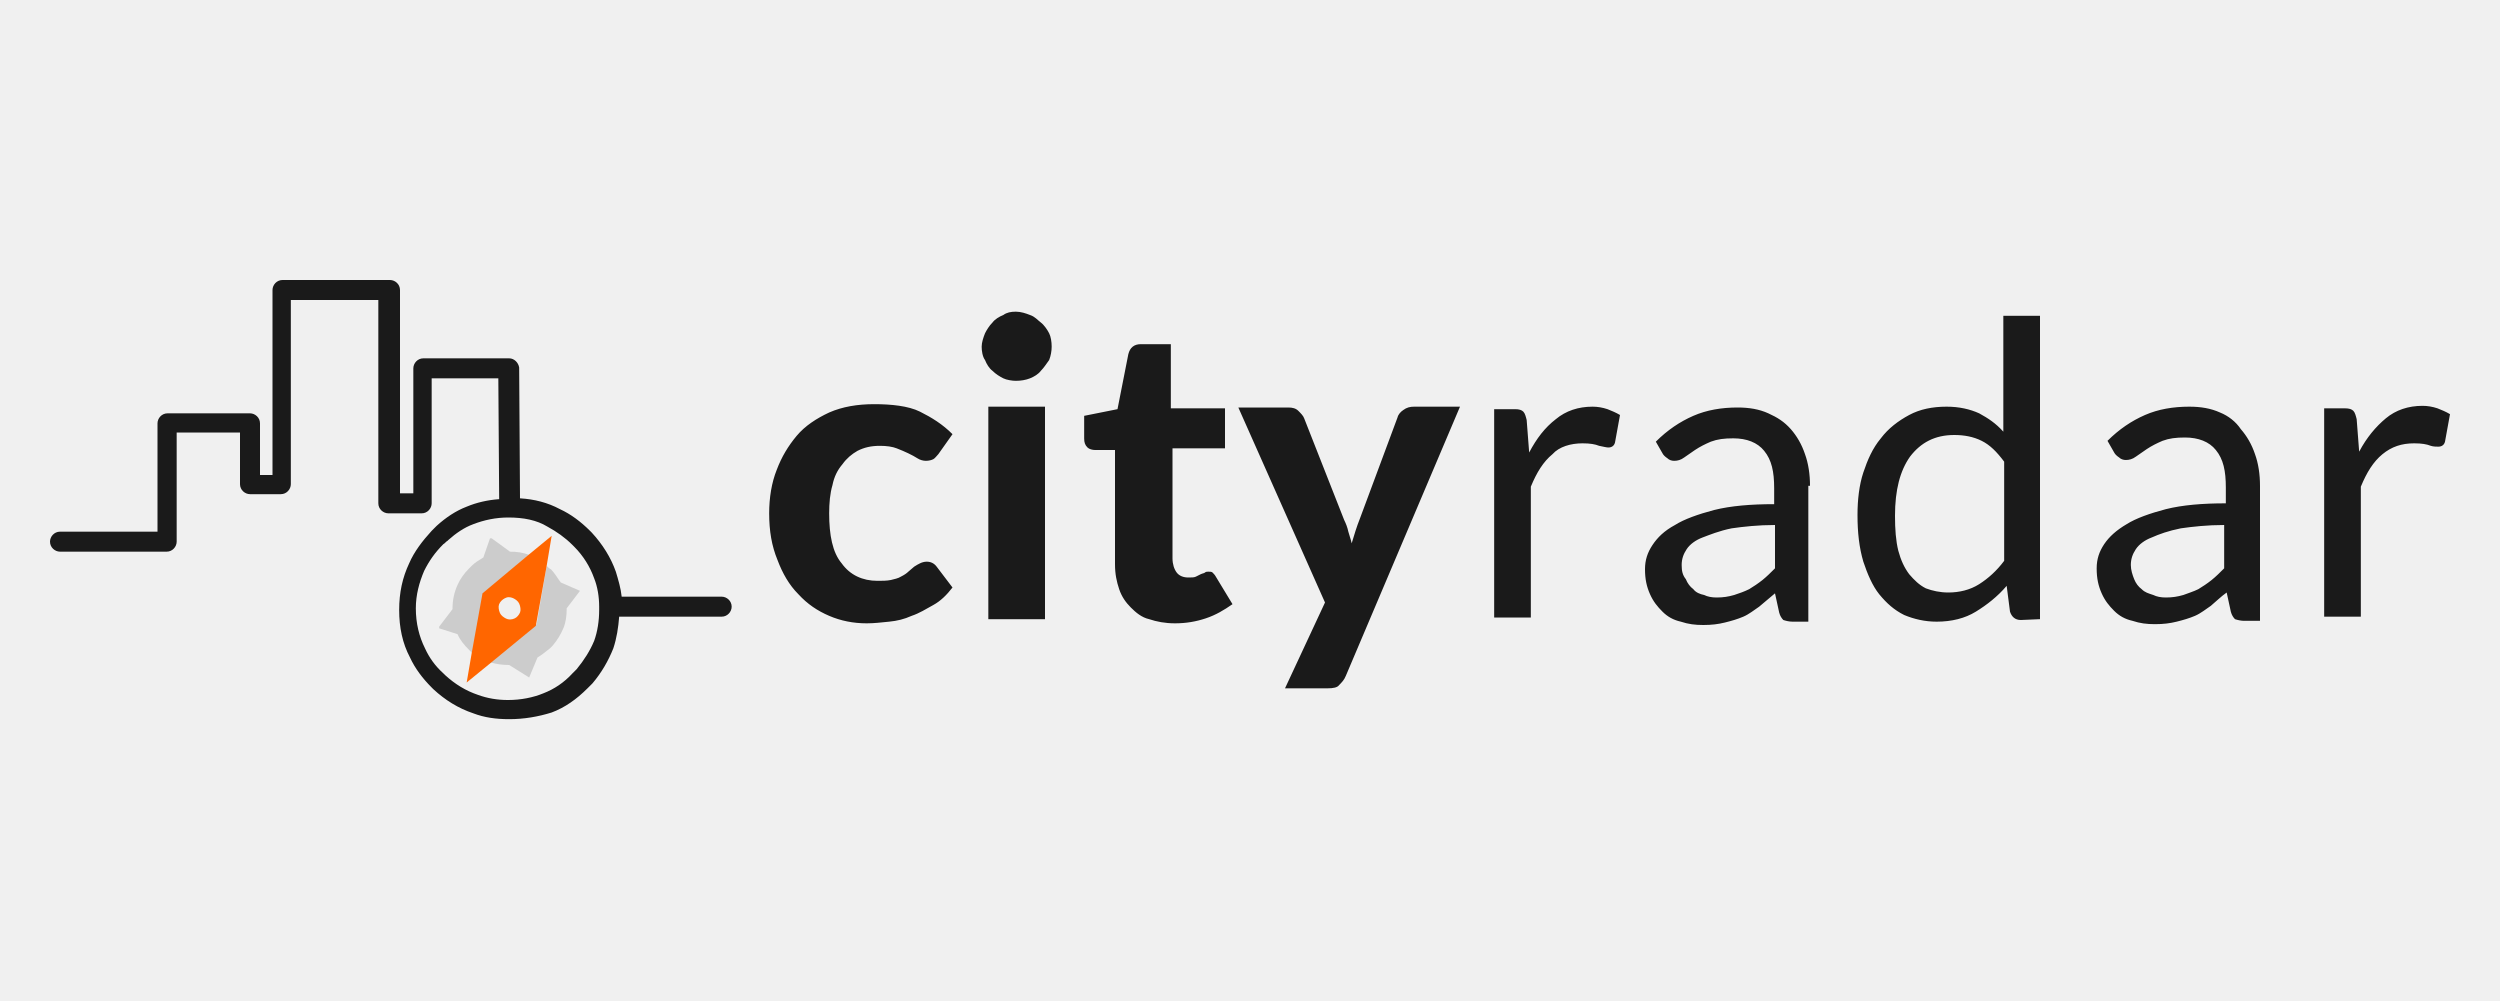
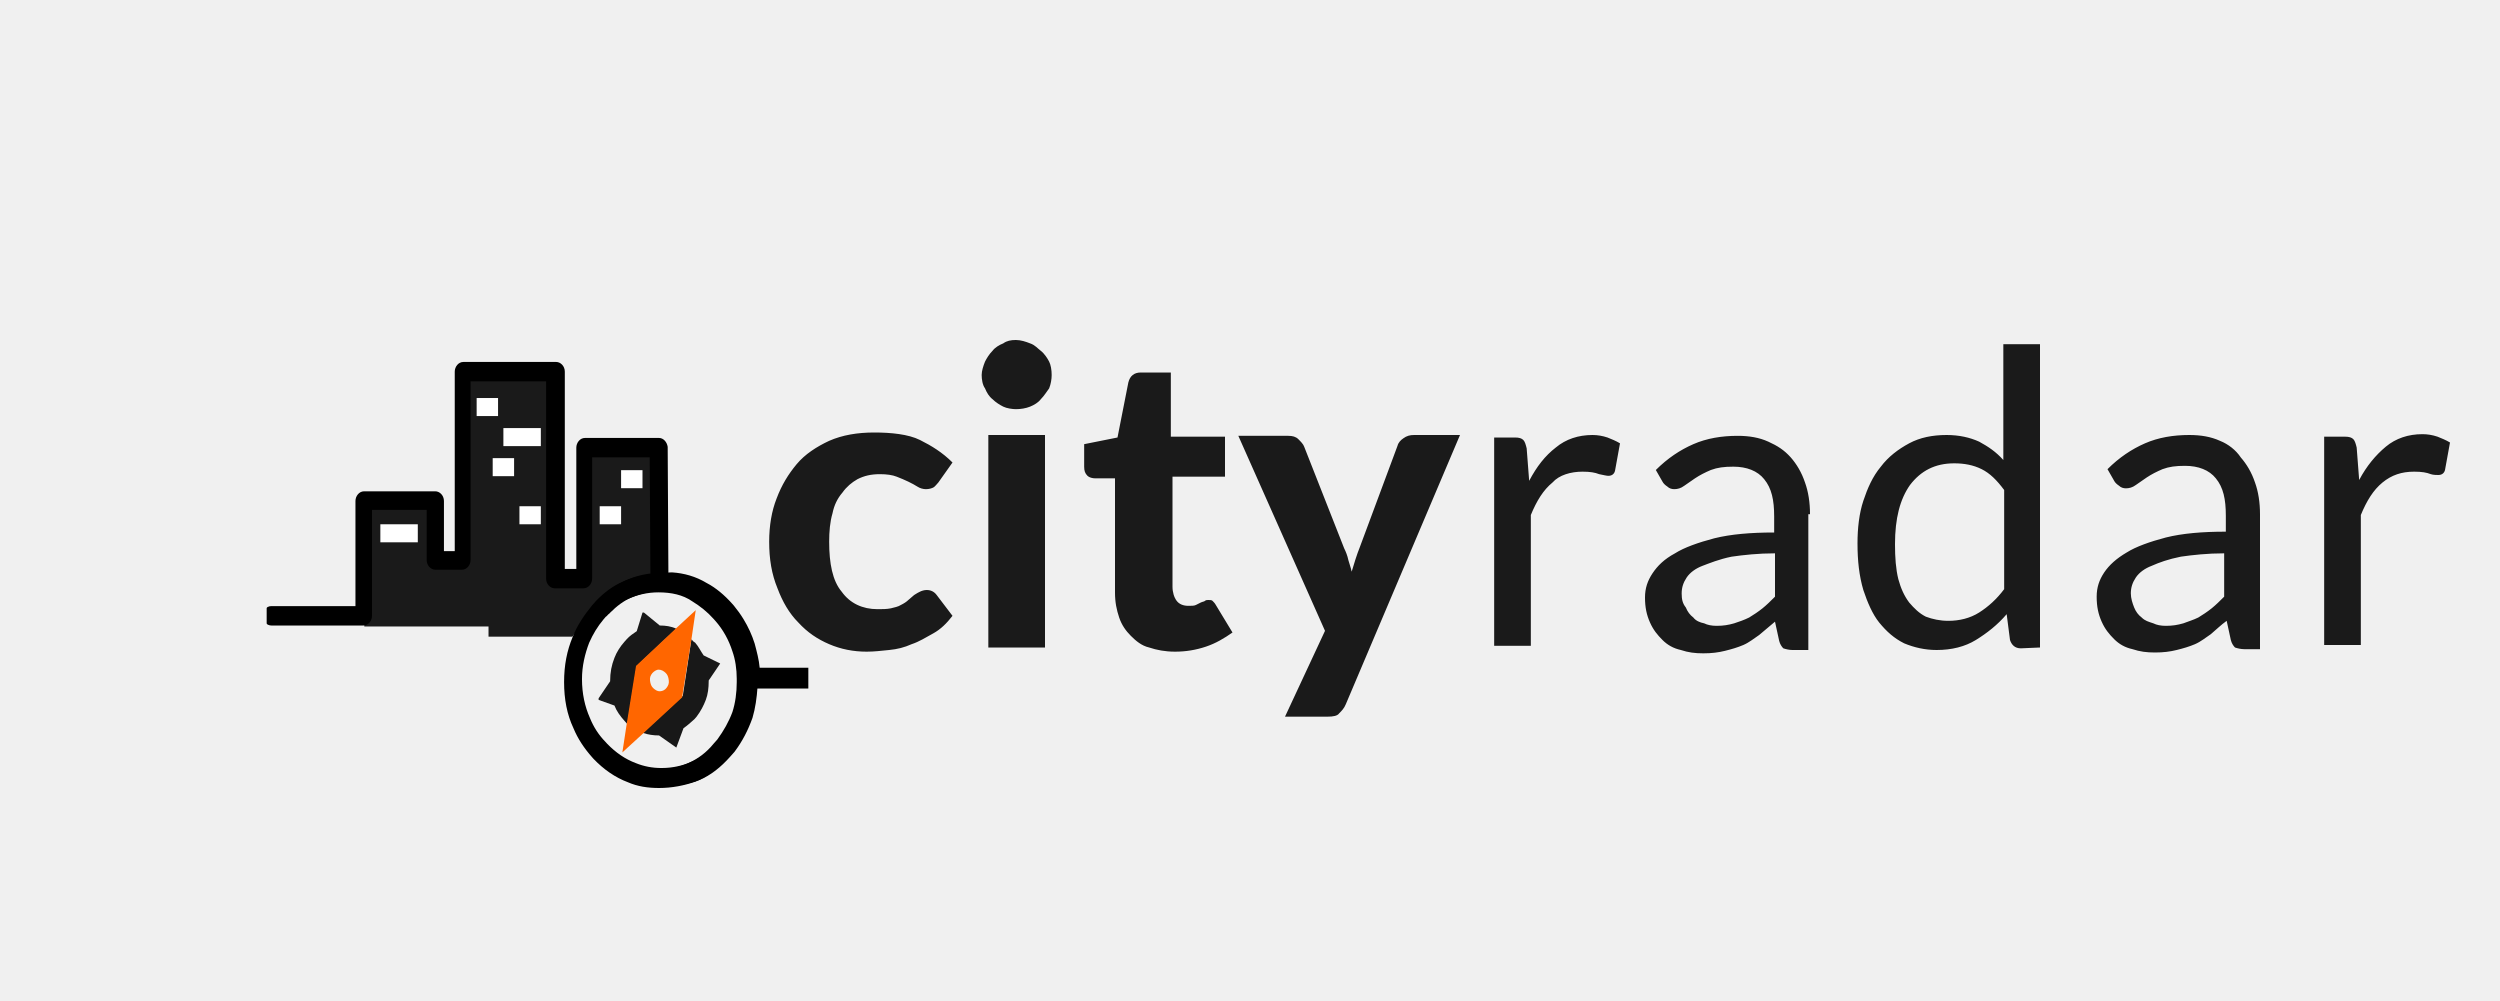
- <svg xmlns="http://www.w3.org/2000/svg" version="1.1" id="Layer_1" x="0px" y="0px" viewBox="0 0 300 120" style="enable-background:new 0 0 300 120;" xml:space="preserve">
-   <style type="text/css">
- 	.st0{fill:#1A1A1A;}
- 	.st1{opacity:0.15;}
- 	.st2{fill:#FF6600;}
- </style>
-   <g>
-     <path class="st0" d="M104.9,48.5c-2,0-3.8,0.3-5.4,1c-1.5,0.7-2.9,1.6-3.9,2.8s-1.8,2.5-2.4,4.1c-0.6,1.5-0.9,3.3-0.9,5.2   c0,2.1,0.3,3.9,1,5.6c0.6,1.6,1.4,3,2.5,4.1c1.1,1.2,2.3,2,3.7,2.6c1.4,0.6,2.9,0.9,4.5,0.9c0.9,0,1.7-0.1,2.7-0.2s1.8-0.3,2.7-0.7   c0.9-0.3,1.7-0.8,2.6-1.3s1.6-1.2,2.3-2.1l-1.9-2.5c-0.3-0.4-0.7-0.6-1.2-0.6c-0.3,0-0.6,0.1-0.8,0.2c-0.2,0.1-0.4,0.2-0.7,0.4   c-0.2,0.2-0.5,0.4-0.7,0.6c-0.2,0.2-0.5,0.4-0.9,0.6c-0.3,0.2-0.8,0.3-1.2,0.4c-0.5,0.1-1,0.1-1.6,0.1c-1.8,0-3.3-0.7-4.3-2.1   c-1.1-1.3-1.5-3.4-1.5-6c0-1.2,0.1-2.4,0.4-3.4c0.2-1,0.6-1.8,1.2-2.5c0.5-0.7,1.1-1.2,1.8-1.6c0.8-0.4,1.6-0.6,2.7-0.6   c0.8,0,1.5,0.1,2,0.3c0.5,0.2,1,0.4,1.4,0.6c0.4,0.2,0.8,0.4,1.1,0.6c0.3,0.2,0.7,0.3,1,0.3c0.4,0,0.7-0.1,0.9-0.2   c0.2-0.1,0.4-0.4,0.6-0.6l1.7-2.4c-1.2-1.2-2.5-2-3.9-2.7S106.9,48.5,104.9,48.5 M125.4,48.8h-6.8v25.5h6.8V48.8 M123.6,37.8   c-0.5-0.2-1.1-0.4-1.7-0.4c-0.6,0-1.1,0.1-1.5,0.4c-0.5,0.2-1,0.5-1.3,0.9c-0.4,0.4-0.7,0.9-0.9,1.3c-0.2,0.5-0.4,1.1-0.4,1.6   s0.1,1.2,0.4,1.6c0.2,0.5,0.5,1,0.9,1.3c0.4,0.4,0.9,0.7,1.3,0.9s1.1,0.3,1.5,0.3c0.6,0,1.2-0.1,1.7-0.3c0.5-0.2,1-0.5,1.3-0.9   c0.4-0.4,0.7-0.9,1-1.3c0.2-0.5,0.3-1.1,0.3-1.6c0-0.6-0.1-1.2-0.3-1.6s-0.6-1-1-1.3S124.2,38,123.6,37.8 M147,53.8v-4.8h-6.5v-7.7   h-3.6c-0.8,0-1.3,0.4-1.5,1.2l-1.3,6.6l-4,0.8v2.7c0,0.5,0.1,0.8,0.4,1.1c0.2,0.2,0.6,0.3,0.9,0.3h2.4v13.7c0,1.2,0.2,2.1,0.5,3   c0.3,0.9,0.8,1.6,1.4,2.2c0.6,0.6,1.3,1.2,2.2,1.4c0.9,0.3,1.9,0.5,3.1,0.5c1.3,0,2.5-0.2,3.7-0.6c1.2-0.4,2.2-1,3.2-1.7l-2-3.3   c-0.1-0.2-0.3-0.4-0.4-0.5s-0.3-0.1-0.5-0.1c-0.1,0-0.3,0-0.4,0.1c-0.1,0.1-0.3,0.1-0.5,0.2s-0.4,0.2-0.6,0.3   c-0.2,0.1-0.5,0.1-0.9,0.1c-0.6,0-1.1-0.2-1.4-0.6c-0.3-0.4-0.5-1-0.5-1.7V53.8H147 M168.4,49.2c-0.3,0.2-0.6,0.5-0.7,0.9   l-4.5,12.1c-0.4,1-0.7,2-1,3c-0.1-0.5-0.3-1-0.4-1.4c-0.1-0.5-0.3-1-0.5-1.4l-4.8-12.2c-0.1-0.3-0.4-0.6-0.7-0.9   c-0.3-0.3-0.7-0.4-1.2-0.4h-6L159,72.3l-4.8,10.3h5.1c0.7,0,1.2-0.1,1.4-0.4c0.3-0.3,0.6-0.6,0.8-1.1l13.7-32.3h-5.5   C169.2,48.8,168.8,48.9,168.4,49.2 M189.9,53.2c0.9,0,1.5,0.1,2,0.3c0.5,0.1,0.9,0.2,1.1,0.2c0.4,0,0.7-0.2,0.8-0.6l0.6-3.3   c-0.5-0.3-1-0.5-1.5-0.7c-0.6-0.2-1.2-0.3-1.8-0.3c-1.7,0-3.2,0.5-4.4,1.5c-1.3,1-2.3,2.3-3.2,4l-0.3-3.9c-0.1-0.4-0.2-0.8-0.4-1   s-0.5-0.3-1-0.3h-2.5v25h4.4V58.4c0.7-1.7,1.5-3,2.6-3.9C187.1,53.6,188.5,53.2,189.9,53.2 M217.2,58.3c0-1.4-0.2-2.7-0.6-3.8   c-0.4-1.2-1-2.2-1.7-3c-0.8-0.9-1.6-1.4-2.7-1.9s-2.3-0.7-3.7-0.7c-1.9,0-3.7,0.3-5.3,1c-1.6,0.7-3.1,1.7-4.5,3.1l0.8,1.4   c0.1,0.2,0.3,0.4,0.6,0.6c0.2,0.2,0.5,0.3,0.8,0.3c0.4,0,0.8-0.1,1.2-0.4c0.4-0.3,0.9-0.6,1.3-0.9c0.6-0.4,1.2-0.7,1.9-1   c0.8-0.3,1.6-0.4,2.7-0.4c1.6,0,2.9,0.5,3.7,1.5c0.9,1.1,1.2,2.5,1.2,4.5v1.9c-2.8,0-5.2,0.2-7.2,0.7c-1.9,0.5-3.6,1.1-4.7,1.8   c-1.3,0.7-2.1,1.5-2.7,2.4c-0.6,0.9-0.9,1.8-0.9,2.9c0,1.2,0.2,2.1,0.6,3c0.4,0.9,0.9,1.5,1.5,2.1c0.6,0.6,1.3,1,2.2,1.2   c0.9,0.3,1.7,0.4,2.7,0.4s1.8-0.1,2.6-0.3c0.8-0.2,1.5-0.4,2.2-0.7c0.7-0.3,1.3-0.8,1.9-1.2c0.6-0.5,1.3-1.1,1.9-1.6l0.5,2.3   c0.1,0.4,0.3,0.7,0.5,0.9c0.3,0.1,0.7,0.2,1.1,0.2h1.9V58.3 M201.8,67.8c0-0.7,0.2-1.3,0.6-1.9s1.1-1.1,1.9-1.4s2-0.8,3.5-1.1   c1.4-0.2,3.2-0.4,5.2-0.4v5.2c-0.5,0.5-1,1-1.5,1.4c-0.5,0.4-1.1,0.8-1.6,1.1c-0.6,0.3-1.2,0.5-1.8,0.7c-0.7,0.2-1.3,0.3-2.1,0.3   c-0.6,0-1.1-0.1-1.5-0.3c-0.5-0.1-1-0.3-1.3-0.7c-0.4-0.3-0.7-0.7-0.9-1.2C201.9,69,201.8,68.5,201.8,67.8 M244.8,74.3V37.9h-4.4   v13.9c-0.9-1-1.8-1.6-2.9-2.2c-1.1-0.5-2.4-0.8-3.9-0.8c-1.7,0-3.2,0.3-4.5,1c-1.3,0.7-2.5,1.6-3.4,2.8c-1,1.2-1.6,2.6-2.1,4.1   c-0.5,1.5-0.7,3.3-0.7,5.1c0,2.1,0.2,3.9,0.7,5.6c0.5,1.5,1.1,2.9,1.9,3.9c0.9,1.1,1.8,1.9,3,2.5c1.2,0.5,2.5,0.8,3.9,0.8   c1.8,0,3.4-0.4,4.7-1.2c1.3-0.8,2.6-1.8,3.7-3.1l0.4,3.1c0.2,0.6,0.6,1,1.3,1L244.8,74.3 M234.5,52.2c1.2,0,2.3,0.2,3.3,0.7   s1.8,1.3,2.7,2.5v11.9c-0.9,1.2-1.9,2.1-3,2.8s-2.4,1-3.7,1c-1,0-1.9-0.2-2.7-0.5c-0.8-0.4-1.4-1-2-1.7c-0.6-0.8-1-1.7-1.3-2.8   c-0.3-1.2-0.4-2.6-0.4-4.2c0-3.1,0.6-5.4,1.8-7.1C230.5,53.1,232.2,52.2,234.5,52.2 M266.4,49.5c-1.1-0.5-2.3-0.7-3.7-0.7   c-1.9,0-3.7,0.3-5.3,1c-1.6,0.7-3.1,1.7-4.5,3.1l0.8,1.4c0.1,0.2,0.3,0.4,0.6,0.6c0.2,0.2,0.5,0.3,0.8,0.3c0.4,0,0.8-0.1,1.2-0.4   c0.4-0.3,0.9-0.6,1.3-0.9c0.6-0.4,1.2-0.7,1.9-1c0.8-0.3,1.6-0.4,2.7-0.4c1.6,0,2.9,0.5,3.7,1.5c0.9,1.1,1.2,2.5,1.2,4.5v1.9   c-2.8,0-5.2,0.2-7.2,0.7c-1.9,0.5-3.6,1.1-4.7,1.8c-1.2,0.7-2.1,1.5-2.7,2.4c-0.6,0.9-0.9,1.8-0.9,2.9c0,1.2,0.2,2.1,0.6,3   c0.4,0.9,0.9,1.5,1.5,2.1c0.6,0.6,1.3,1,2.2,1.2c0.9,0.3,1.7,0.4,2.7,0.4c1,0,1.8-0.1,2.6-0.3c0.8-0.2,1.5-0.4,2.2-0.7   c0.7-0.3,1.3-0.8,1.9-1.2c0.6-0.5,1.2-1.1,1.9-1.6l0.5,2.3c0.1,0.4,0.3,0.7,0.5,0.9c0.3,0.1,0.7,0.2,1.1,0.2h1.9V58.3   c0-1.4-0.2-2.7-0.6-3.8c-0.4-1.2-1-2.2-1.7-3C268.3,50.6,267.4,49.9,266.4,49.5 M257,70.7c-0.4-0.3-0.7-0.7-0.9-1.2   c-0.2-0.5-0.4-1.1-0.4-1.7c0-0.7,0.2-1.3,0.6-1.9c0.4-0.6,1.1-1.1,1.9-1.4c0.9-0.4,2-0.8,3.5-1.1c1.4-0.2,3.2-0.4,5.2-0.4v5.2   c-0.5,0.5-1,1-1.5,1.4c-0.5,0.4-1.1,0.8-1.6,1.1c-0.6,0.3-1.3,0.5-1.8,0.7c-0.7,0.2-1.3,0.3-2.1,0.3c-0.6,0-1.1-0.1-1.5-0.3   C257.8,71.2,257.4,71.1,257,70.7 M292.6,53.6c0.4,0,0.7-0.2,0.8-0.6l0.6-3.3c-0.5-0.3-1-0.5-1.5-0.7c-0.6-0.2-1.2-0.3-1.8-0.3   c-1.7,0-3.2,0.5-4.4,1.5c-1.2,1-2.3,2.3-3.2,4l-0.3-3.9c-0.1-0.4-0.2-0.8-0.4-1c-0.2-0.2-0.5-0.3-1-0.3h-2.5v25h4.4V58.4   c0.7-1.7,1.5-3,2.6-3.9c1.1-0.9,2.3-1.3,3.8-1.3c0.9,0,1.5,0.1,2,0.3C292,53.6,292.4,53.6,292.6,53.6z" />
-     <g>
-       <path class="st1" d="M58.8,64.6L58.8,64.6L58,66.9c-0.5,0.3-1,0.6-1.4,1c-0.1,0.1-0.2,0.2-0.3,0.3c-0.6,0.6-1.1,1.3-1.4,2    c-0.4,0.9-0.6,1.8-0.6,2.9v0l-1.6,2.1c0,0.1,0,0.1,0,0.2h0l2.2,0.7c0.3,0.7,0.8,1.3,1.4,1.9c0,0,0.1,0.1,0.1,0.1    c0.1,0.1,0.2,0.2,0.3,0.3l1.3-7.2l5.5-4.6c-0.7-0.3-1.5-0.4-2.3-0.4L59,64.6C59,64.6,58.9,64.6,58.8,64.6 M66.1,68.3    c-0.1,0-0.1-0.1-0.2-0.1c-0.1-0.1-0.2-0.2-0.3-0.3l-1.2,7v0l-5.6,4.6c0,0,0.1,0,0.1,0c0.7,0.2,1.4,0.3,2.2,0.3h0l2.4,1.5l0,0    l1-2.4c0.5-0.3,1-0.7,1.5-1.1c0.1-0.1,0.2-0.2,0.3-0.3c0.6-0.7,1-1.4,1.3-2.1c0.3-0.7,0.4-1.5,0.4-2.3v-0.1l1.6-2.1l-2.3-1    C66.9,69.4,66.6,68.8,66.1,68.3z" />
-       <path class="st2" d="M65.6,67.9l0.6-3.6l-2.8,2.3l-5.5,4.6l-1.3,7.2l-0.6,3.5l2.7-2.2l5.6-4.6v0L65.6,67.9 M60.8,71.7    c0.3-0.1,0.7,0,1,0.2c0.3,0.2,0.5,0.4,0.6,0.8c0.1,0.4,0.1,0.7-0.1,1c-0.2,0.3-0.4,0.5-0.8,0.6c-0.4,0.1-0.7,0-1-0.2    c-0.3-0.2-0.5-0.4-0.6-0.8c-0.1-0.4-0.1-0.7,0.1-1C60.2,72,60.5,71.8,60.8,71.7z" />
-       <g>
-         <g id="Symbol_2_0_Layer0_1_1_STROKES">
-           <path class="st0" d="M61.1,86.3L61.1,86.3c-1.6,0-3-0.2-4.3-0.7c-1.8-0.6-3.4-1.6-4.8-2.9l-0.2-0.2c-1.1-1.1-2-2.3-2.6-3.6      c-0.9-1.7-1.3-3.6-1.3-5.7c0-2.1,0.4-3.9,1.2-5.6c0.6-1.4,1.6-2.7,2.7-3.9c0.2-0.2,0.4-0.4,0.6-0.6c1.1-1,2.3-1.8,3.6-2.3      c1.2-0.5,2.5-0.8,3.9-0.9l-0.1-14.5h-8v15c0,0.6-0.5,1.2-1.2,1.2h-4c-0.6,0-1.2-0.5-1.2-1.2V36H34.9v22.1c0,0.6-0.5,1.2-1.2,1.2      H30c-0.6,0-1.2-0.5-1.2-1.2v-6.2h-7.6V65c0,0.6-0.5,1.2-1.2,1.2H7.2c-0.6,0-1.2-0.5-1.2-1.2c0-0.6,0.5-1.2,1.2-1.2h11.7V50.8      c0-0.6,0.5-1.2,1.2-1.2H30c0.6,0,1.2,0.5,1.2,1.2V57h1.5V34.8c0-0.6,0.5-1.2,1.2-1.2h12.9c0.6,0,1.2,0.5,1.2,1.2v24.4h1.6v-15      c0-0.6,0.5-1.2,1.2-1.2h10.3c0.6,0,1.1,0.5,1.2,1.1l0.1,15.7c1.7,0.1,3.3,0.5,4.8,1.3c1.3,0.6,2.5,1.5,3.6,2.6l0.2,0.2      c1.3,1.4,2.3,3,2.9,4.7c0.3,1,0.6,2,0.7,3h12c0.6,0,1.2,0.5,1.2,1.2c0,0.6-0.5,1.2-1.2,1.2H74.3c-0.1,1.3-0.3,2.6-0.7,3.8      c-0.6,1.5-1.4,2.9-2.5,4.2c0,0,0,0-0.1,0.1l-0.5,0.5c-1.3,1.3-2.7,2.3-4.3,2.9C64.6,86,62.9,86.3,61.1,86.3z M61,62.1      c-1.5,0-2.9,0.3-4.2,0.8c-1.1,0.4-2.1,1.1-3,1.9c0,0-0.1,0.1-0.1,0.1c-0.2,0.1-0.3,0.3-0.5,0.4c-1,1-1.7,2-2.3,3.2      c-0.6,1.4-1,2.9-1,4.5c0,1.8,0.4,3.4,1.1,4.8c0.5,1.1,1.2,2.1,2.2,3l0.2,0.2c1.2,1.1,2.5,1.9,4,2.4c1.1,0.4,2.3,0.6,3.5,0.6h0.1      c1.5,0,3-0.3,4.2-0.8c1.3-0.5,2.5-1.3,3.5-2.4l0.5-0.5c0.9-1.1,1.6-2.2,2.1-3.4c0.4-1.1,0.6-2.4,0.6-3.7v-0.4      c0-1.2-0.2-2.4-0.6-3.4c-0.5-1.4-1.3-2.7-2.4-3.8l-0.2-0.2c-0.9-0.9-1.9-1.6-3-2.2C64.4,62.4,62.8,62.1,61,62.1L61,62.1z" />
-         </g>
-       </g>
-     </g>
+ <svg xmlns="http://www.w3.org/2000/svg" width="300" height="120" viewBox="0 0 300 120" fill="none">
+   <path d="M104.9 51.9C102.9 51.9 101.1 52.2 99.5 52.9C98 53.6 96.6 54.5 95.6 55.7C94.6 56.9 93.8 58.2 93.2 59.8C92.6 61.3 92.3 63.1 92.3 65C92.3 67.1 92.6 68.9 93.3 70.6C93.9 72.2 94.7 73.6 95.8 74.7C96.9 75.9 98.1 76.7 99.5 77.3C100.9 77.9 102.4 78.2 104 78.2C104.9 78.2 105.7 78.1 106.7 78C107.7 77.9 108.5 77.7 109.4 77.3C110.3 77 111.1 76.5 112 76C112.9 75.5 113.6 74.8 114.3 73.9L112.4 71.4C112.1 71 111.7 70.8 111.2 70.8C110.9 70.8 110.6 70.9 110.4 71C110.2 71.1 110 71.2 109.7 71.4C109.5 71.6 109.2 71.8 109 72C108.8 72.2 108.5 72.4 108.1 72.6C107.8 72.8 107.3 72.9 106.9 73C106.4 73.1 105.9 73.1 105.3 73.1C103.5 73.1 102 72.4 101 71C99.9 69.7 99.5 67.6 99.5 65C99.5 63.8 99.6 62.6 99.9 61.6C100.1 60.6 100.5 59.8 101.1 59.1C101.6 58.4 102.2 57.9 102.9 57.5C103.7 57.1 104.5 56.9 105.6 56.9C106.4 56.9 107.1 57 107.6 57.2C108.1 57.4 108.6 57.6 109 57.8C109.4 58 109.8 58.2 110.1 58.4C110.4 58.6 110.8 58.7 111.1 58.7C111.5 58.7 111.8 58.6 112 58.5C112.2 58.4 112.4 58.1 112.6 57.9L114.3 55.5C113.1 54.3 111.8 53.5 110.4 52.8C109 52.1 106.9 51.9 104.9 51.9ZM125.4 52.2H118.6V77.7H125.4V52.2ZM123.6 41.2C123.1 41 122.5 40.8 121.9 40.8C121.3 40.8 120.8 40.9 120.4 41.2C119.9 41.4 119.4 41.7 119.1 42.1C118.7 42.5 118.4 43 118.2 43.4C118 43.9 117.8 44.5 117.8 45C117.8 45.5 117.9 46.2 118.2 46.6C118.4 47.1 118.7 47.6 119.1 47.9C119.5 48.3 120 48.6 120.4 48.8C120.8 49 121.5 49.1 121.9 49.1C122.5 49.1 123.1 49 123.6 48.8C124.1 48.6 124.6 48.3 124.9 47.9C125.3 47.5 125.6 47 125.9 46.6C126.1 46.1 126.2 45.5 126.2 45C126.2 44.4 126.1 43.8 125.9 43.4C125.7 43 125.3 42.4 124.9 42.1C124.5 41.8 124.2 41.4 123.6 41.2ZM147 57.2V52.4H140.5V44.7H136.9C136.1 44.7 135.6 45.1 135.4 45.9L134.1 52.5L130.1 53.3V56C130.1 56.5 130.2 56.8 130.5 57.1C130.7 57.3 131.1 57.4 131.4 57.4H133.8V71.1C133.8 72.3 134 73.2 134.3 74.1C134.6 75 135.1 75.7 135.7 76.3C136.3 76.9 137 77.5 137.9 77.7C138.8 78 139.8 78.2 141 78.2C142.3 78.2 143.5 78 144.7 77.6C145.9 77.2 146.9 76.6 147.9 75.9L145.9 72.6C145.8 72.4 145.6 72.2 145.5 72.1C145.4 72 145.2 72 145 72C144.9 72 144.7 72 144.6 72.1C144.5 72.2 144.3 72.2 144.1 72.3C143.9 72.4 143.7 72.5 143.5 72.6C143.3 72.7 143 72.7 142.6 72.7C142 72.7 141.5 72.5 141.2 72.1C140.9 71.7 140.7 71.1 140.7 70.4V57.2H147ZM168.4 52.6C168.1 52.8 167.8 53.1 167.7 53.5L163.2 65.6C162.8 66.6 162.5 67.6 162.2 68.6C162.1 68.1 161.9 67.6 161.8 67.2C161.7 66.7 161.5 66.2 161.3 65.8L156.5 53.6C156.4 53.3 156.1 53 155.8 52.7C155.5 52.4 155.1 52.3 154.6 52.3H148.6L159 75.7L154.2 86H159.3C160 86 160.5 85.9 160.7 85.6C161 85.3 161.3 85 161.5 84.5L175.2 52.2H169.7C169.2 52.2 168.8 52.3 168.4 52.6ZM189.9 56.6C190.8 56.6 191.4 56.7 191.9 56.9C192.4 57 192.8 57.1 193 57.1C193.4 57.1 193.7 56.9 193.8 56.5L194.4 53.2C193.9 52.9 193.4 52.7 192.9 52.5C192.3 52.3 191.7 52.2 191.1 52.2C189.4 52.2 187.9 52.7 186.7 53.7C185.4 54.7 184.4 56 183.5 57.7L183.2 53.8C183.1 53.4 183 53 182.8 52.8C182.6 52.6 182.3 52.5 181.8 52.5H179.3V77.5H183.7V61.8C184.4 60.1 185.2 58.8 186.3 57.9C187.1 57 188.5 56.6 189.9 56.6ZM217.2 61.7C217.2 60.3 217 59 216.6 57.9C216.2 56.7 215.6 55.7 214.9 54.9C214.1 54 213.3 53.5 212.2 53C211.1 52.5 209.9 52.3 208.5 52.3C206.6 52.3 204.8 52.6 203.2 53.3C201.6 54 200.1 55 198.7 56.4L199.5 57.8C199.6 58 199.8 58.2 200.1 58.4C200.3 58.6 200.6 58.7 200.9 58.7C201.3 58.7 201.7 58.6 202.1 58.3C202.5 58 203 57.7 203.4 57.4C204 57 204.6 56.7 205.3 56.4C206.1 56.1 206.9 56 208 56C209.6 56 210.9 56.5 211.7 57.5C212.6 58.6 212.9 60 212.9 62V63.9C210.1 63.9 207.7 64.1 205.7 64.6C203.8 65.1 202.1 65.7 201 66.4C199.7 67.1 198.9 67.9 198.3 68.8C197.7 69.7 197.4 70.6 197.4 71.7C197.4 72.9 197.6 73.8 198 74.7C198.4 75.6 198.9 76.2 199.5 76.8C200.1 77.4 200.8 77.8 201.7 78C202.6 78.3 203.4 78.4 204.4 78.4C205.4 78.4 206.2 78.3 207 78.1C207.8 77.9 208.5 77.7 209.2 77.4C209.9 77.1 210.5 76.6 211.1 76.2C211.7 75.7 212.4 75.1 213 74.6L213.5 76.9C213.6 77.3 213.8 77.6 214 77.8C214.3 77.9 214.7 78 215.1 78H217V61.7H217.2ZM201.8 71.2C201.8 70.5 202 69.9 202.4 69.3C202.8 68.7 203.5 68.2 204.3 67.9C205.1 67.6 206.3 67.1 207.8 66.8C209.2 66.6 211 66.4 213 66.4V71.6C212.5 72.1 212 72.6 211.5 73C211 73.4 210.4 73.8 209.9 74.1C209.3 74.4 208.7 74.6 208.1 74.8C207.4 75 206.8 75.1 206 75.1C205.4 75.1 204.9 75 204.5 74.8C204 74.7 203.5 74.5 203.2 74.1C202.8 73.8 202.5 73.4 202.3 72.9C201.9 72.4 201.8 71.9 201.8 71.2ZM244.8 77.7V41.3H240.4V55.2C239.5 54.2 238.6 53.6 237.5 53C236.4 52.5 235.1 52.2 233.6 52.2C231.9 52.2 230.4 52.5 229.1 53.2C227.8 53.9 226.6 54.8 225.7 56C224.7 57.2 224.1 58.6 223.6 60.1C223.1 61.6 222.9 63.4 222.9 65.2C222.9 67.3 223.1 69.1 223.6 70.8C224.1 72.3 224.7 73.7 225.5 74.7C226.4 75.8 227.3 76.6 228.5 77.2C229.7 77.7 231 78 232.4 78C234.2 78 235.8 77.6 237.1 76.8C238.4 76 239.7 75 240.8 73.7L241.2 76.8C241.4 77.4 241.8 77.8 242.5 77.8L244.8 77.7ZM234.5 55.6C235.7 55.6 236.8 55.8 237.8 56.3C238.8 56.8 239.6 57.6 240.5 58.8V70.7C239.6 71.9 238.6 72.8 237.5 73.5C236.4 74.2 235.1 74.5 233.8 74.5C232.8 74.5 231.9 74.3 231.1 74C230.3 73.6 229.7 73 229.1 72.3C228.5 71.5 228.1 70.6 227.8 69.5C227.5 68.3 227.4 66.9 227.4 65.3C227.4 62.2 228 59.9 229.2 58.2C230.5 56.5 232.2 55.6 234.5 55.6ZM266.4 52.9C265.3 52.4 264.1 52.2 262.7 52.2C260.8 52.2 259 52.5 257.4 53.2C255.8 53.9 254.3 54.9 252.9 56.3L253.7 57.7C253.8 57.9 254 58.1 254.3 58.3C254.5 58.5 254.8 58.6 255.1 58.6C255.5 58.6 255.9 58.5 256.3 58.2C256.7 57.9 257.2 57.6 257.6 57.3C258.2 56.9 258.8 56.6 259.5 56.3C260.3 56 261.1 55.9 262.2 55.9C263.8 55.9 265.1 56.4 265.9 57.4C266.8 58.5 267.1 59.9 267.1 61.9V63.8C264.3 63.8 261.9 64 259.9 64.5C258 65 256.3 65.6 255.2 66.3C254 67 253.1 67.8 252.5 68.7C251.9 69.6 251.6 70.5 251.6 71.6C251.6 72.8 251.8 73.7 252.2 74.6C252.6 75.5 253.1 76.1 253.7 76.7C254.3 77.3 255 77.7 255.9 77.9C256.8 78.2 257.6 78.3 258.6 78.3C259.6 78.3 260.4 78.2 261.2 78C262 77.8 262.7 77.6 263.4 77.3C264.1 77 264.7 76.5 265.3 76.1C265.9 75.6 266.5 75 267.2 74.5L267.7 76.8C267.8 77.2 268 77.5 268.2 77.7C268.5 77.8 268.9 77.9 269.3 77.9H271.2V61.7C271.2 60.3 271 59 270.6 57.9C270.2 56.7 269.6 55.7 268.9 54.9C268.3 54 267.4 53.3 266.4 52.9ZM257 74.1C256.6 73.8 256.3 73.4 256.1 72.9C255.9 72.4 255.7 71.8 255.7 71.2C255.7 70.5 255.9 69.9 256.3 69.3C256.7 68.7 257.4 68.2 258.2 67.9C259.1 67.5 260.2 67.1 261.7 66.8C263.1 66.6 264.9 66.4 266.9 66.4V71.6C266.4 72.1 265.9 72.6 265.4 73C264.9 73.4 264.3 73.8 263.8 74.1C263.2 74.4 262.5 74.6 262 74.8C261.3 75 260.7 75.1 259.9 75.1C259.3 75.1 258.8 75 258.4 74.8C257.8 74.6 257.4 74.5 257 74.1ZM292.6 57C293 57 293.3 56.8 293.4 56.4L294 53.1C293.5 52.8 293 52.6 292.5 52.4C291.9 52.2 291.3 52.1 290.7 52.1C289 52.1 287.5 52.6 286.3 53.6C285.1 54.6 284 55.9 283.1 57.6L282.8 53.7C282.7 53.3 282.6 52.9 282.4 52.7C282.2 52.5 281.9 52.4 281.4 52.4H278.9V77.4H283.3V61.8C284 60.1 284.8 58.8 285.9 57.9C287 57 288.2 56.6 289.7 56.6C290.6 56.6 291.2 56.7 291.7 56.9C292 57 292.4 57 292.6 57Z" fill="#1A1A1A" />
+   <mask id="mask0" mask-type="alpha" maskUnits="userSpaceOnUse" x="32" y="41" width="65" height="56">
+     <rect x="32" y="41" width="65" height="56" fill="white" />
+   </mask>
+   <g mask="url(#mask0)">
+     <rect x="43.716" y="60.027" width="8.346" height="13.707" fill="#1A1A1A" />
+     <rect x="55.914" y="44.878" width="10.914" height="28.857" fill="#1A1A1A" />
+     <rect x="70.037" y="53.534" width="8.988" height="15.871" fill="#1A1A1A" />
+     <rect x="43.716" y="66.52" width="16.049" height="8.657" fill="#1A1A1A" />
+     <path d="M59.123 66.52L65.864 69.534H70.358H75.173L70.358 73.219L68.432 75.898H59.123V66.52Z" fill="#1A1A1A" stroke="#1A1A1A" />
+     <rect x="57.198" y="47.763" width="2.568" height="2.164" fill="white" />
+     <rect x="59.123" y="54.977" width="2.568" height="2.164" fill="white" />
+     <rect x="74.531" y="56.42" width="2.568" height="2.164" fill="white" />
+     <rect x="62.333" y="60.749" width="2.568" height="2.164" fill="white" />
+     <rect x="71.963" y="60.749" width="2.568" height="2.164" fill="white" />
+     <rect x="60.407" y="51.37" width="4.494" height="2.164" fill="white" />
+     <rect x="45.642" y="62.913" width="4.494" height="2.164" fill="white" />
+     <path fill-rule="evenodd" clip-rule="evenodd" d="M78.05 68.949L80.208 68.852L80.122 53.621C80.036 53.039 79.604 52.554 79.086 52.554H70.194C69.59 52.554 69.158 53.136 69.158 53.718V68.27H67.777V44.599C67.777 43.92 67.259 43.435 66.741 43.435H55.604C55 43.435 54.569 44.017 54.569 44.599V66.136H53.273V60.121C53.273 59.442 52.755 58.957 52.238 58.957H43.691C43.087 58.957 42.655 59.539 42.655 60.121V72.733H32.554C31.95 72.733 31.519 73.314 31.519 73.897C31.519 74.576 32.036 75.061 32.554 75.061H43.605C44.209 75.061 44.641 74.479 44.641 73.897V61.188H51.202V67.203C51.202 67.882 51.72 68.367 52.238 68.367H55.432C56.036 68.367 56.468 67.785 56.468 67.203V45.763H65.532V69.434C65.532 70.113 66.05 70.598 66.568 70.598H70.021C70.626 70.598 71.057 70.016 71.057 69.434V54.882H77.964L78.05 68.949Z" fill="black" />
+     <path d="M75.374 93.881C76.496 94.366 77.705 94.56 79.086 94.56C80.64 94.56 82.108 94.269 83.489 93.784C84.87 93.202 86.079 92.232 87.201 90.971L87.632 90.486L87.719 90.389C88.668 89.127 89.359 87.769 89.877 86.314C90.222 85.15 90.395 83.889 90.481 82.628H101.1C101.704 82.628 102.136 82.046 102.136 81.464C102.136 80.784 101.618 80.299 101.1 80.299H90.74C90.654 79.329 90.395 78.359 90.136 77.389C89.817 76.375 89.368 75.397 88.808 74.479H85.82C86.769 75.546 87.46 76.807 87.891 78.165C88.237 79.135 88.409 80.299 88.409 81.464V81.852C88.409 83.113 88.237 84.374 87.891 85.441C87.46 86.605 86.856 87.672 86.079 88.74L85.647 89.225C84.784 90.292 83.748 91.068 82.625 91.553C81.59 92.038 80.295 92.329 79 92.329H78.913C77.877 92.329 76.841 92.135 75.892 91.747C74.597 91.262 73.475 90.486 72.439 89.418L72.266 89.225C71.403 88.351 70.798 87.381 70.367 86.314C69.762 84.956 69.417 83.404 69.417 81.658C69.417 80.105 69.762 78.65 70.28 77.292C70.747 76.244 71.283 75.354 72.015 74.479C72.096 74.382 72.18 74.285 72.266 74.188C72.352 74.139 72.417 74.066 72.482 73.994C72.546 73.921 72.611 73.848 72.698 73.8L72.784 73.703C73.561 72.927 74.424 72.247 75.374 71.859C76.496 71.374 77.705 71.083 79 71.083C80.553 71.083 81.935 71.374 83.057 72.15C84.007 72.733 84.87 73.412 85.647 74.285L85.82 74.479H88.808C88.458 73.904 88.065 73.352 87.632 72.829L87.46 72.635C86.51 71.568 85.474 70.695 84.352 70.113C83.057 69.337 81.676 68.949 80.208 68.852L78.05 68.949C76.841 69.046 75.719 69.337 74.683 69.822C73.561 70.307 72.525 71.083 71.575 72.053L71.057 72.635C70.576 73.225 70.118 73.839 69.715 74.479C69.322 75.102 68.982 75.749 68.726 76.419C68.036 78.068 67.691 79.814 67.691 81.852C67.691 83.889 68.036 85.732 68.813 87.381C69.331 88.642 70.108 89.807 71.057 90.874L71.23 91.068C72.439 92.329 73.82 93.299 75.374 93.881Z" fill="black" />
+     <path d="M75.794 93.713C76.917 94.198 78.125 94.392 79.507 94.392C81.061 94.392 82.528 94.102 83.909 93.616C85.291 93.034 86.499 92.064 87.621 90.803L88.053 90.318L88.139 90.221C89.089 88.96 89.78 87.602 90.298 86.147C90.643 84.982 90.816 83.721 90.902 82.46H101.52C102.125 82.46 102.556 81.878 102.556 81.296C102.556 80.617 102.038 80.132 101.52 80.132H91.161C91.075 79.162 90.816 78.192 90.557 77.221C90.238 76.207 89.789 75.229 89.229 74.311H86.24C87.19 75.378 87.88 76.639 88.312 77.998C88.657 78.968 88.83 80.132 88.83 81.296V81.684C88.83 82.945 88.657 84.206 88.312 85.273C87.88 86.438 87.276 87.505 86.499 88.572L86.068 89.057C85.204 90.124 84.168 90.9 83.046 91.385C82.01 91.87 80.715 92.161 79.42 92.161H79.334C78.298 92.161 77.262 91.967 76.312 91.579C75.017 91.094 73.895 90.318 72.859 89.251L72.686 89.057C71.823 88.184 71.219 87.214 70.787 86.147C70.183 84.788 69.838 83.236 69.838 81.49C69.838 79.938 70.183 78.483 70.701 77.124C71.167 76.077 71.703 75.186 72.435 74.311C72.517 74.214 72.6 74.117 72.686 74.02C72.773 73.972 72.838 73.899 72.902 73.826C72.967 73.753 73.032 73.68 73.118 73.632L73.204 73.535C73.981 72.759 74.845 72.08 75.794 71.692C76.917 71.207 78.125 70.916 79.42 70.916C80.974 70.916 82.355 71.207 83.478 71.983C84.427 72.565 85.291 73.244 86.068 74.117L86.24 74.311H89.229C88.879 73.736 88.485 73.185 88.053 72.662L87.88 72.468C86.931 71.401 85.895 70.528 84.773 69.945C83.478 69.169 82.096 68.781 80.629 68.684L78.471 68.781C77.262 68.878 76.14 69.169 75.104 69.654C73.981 70.139 72.945 70.916 71.996 71.886L71.478 72.468C70.997 73.057 70.538 73.672 70.135 74.311C69.743 74.934 69.403 75.581 69.147 76.251C68.456 77.9 68.111 79.647 68.111 81.684C68.111 83.721 68.456 85.564 69.233 87.214C69.751 88.475 70.528 89.639 71.478 90.706L71.651 90.9C72.859 92.161 74.24 93.131 75.794 93.713Z" fill="black" />
+     <path opacity="0.9" d="M77.1 73.508L76.41 75.74C75.978 76.031 75.546 76.322 75.201 76.71C75.115 76.807 75.028 76.904 74.942 77.001C74.424 77.583 73.993 78.262 73.734 78.941C73.388 79.814 73.216 80.687 73.216 81.755L71.834 83.792C71.834 83.889 71.834 83.889 71.834 83.986L73.734 84.665C73.993 85.344 74.424 85.926 74.942 86.508L75.028 86.605C75.115 86.702 75.201 86.799 75.287 86.896L76.41 79.911L81.158 75.449C80.553 75.158 79.863 75.061 79.172 75.061L77.273 73.508C77.273 73.508 77.187 73.508 77.1 73.508ZM83.402 77.098C83.316 77.098 83.316 77.001 83.23 77.001C83.143 76.904 83.057 76.807 82.971 76.71L81.935 83.501L77.1 87.963H77.187C77.791 88.157 78.395 88.254 79.086 88.254L81.158 89.71L82.021 87.381C82.453 87.09 82.884 86.702 83.316 86.314C83.402 86.217 83.489 86.12 83.575 86.023C84.093 85.344 84.438 84.665 84.697 83.986C84.956 83.307 85.043 82.531 85.043 81.755V81.658L86.424 79.62L84.438 78.65C84.093 78.165 83.834 77.583 83.402 77.098Z" fill="black" />
+     <path d="M82.971 76.71L83.489 73.217L81.072 75.449L76.323 79.911L75.201 86.896L74.683 90.291L77.014 88.157L81.848 83.695L82.971 76.71ZM78.827 80.396C79.086 80.299 79.431 80.396 79.69 80.59C79.949 80.784 80.122 80.978 80.208 81.366C80.294 81.754 80.294 82.045 80.122 82.336C79.949 82.627 79.776 82.822 79.431 82.918C79.086 83.016 78.827 82.918 78.568 82.725C78.309 82.53 78.136 82.336 78.05 81.948C77.964 81.56 77.964 81.269 78.136 80.978C78.309 80.687 78.568 80.493 78.827 80.396Z" fill="#FF6600" />
  </g>
</svg>
